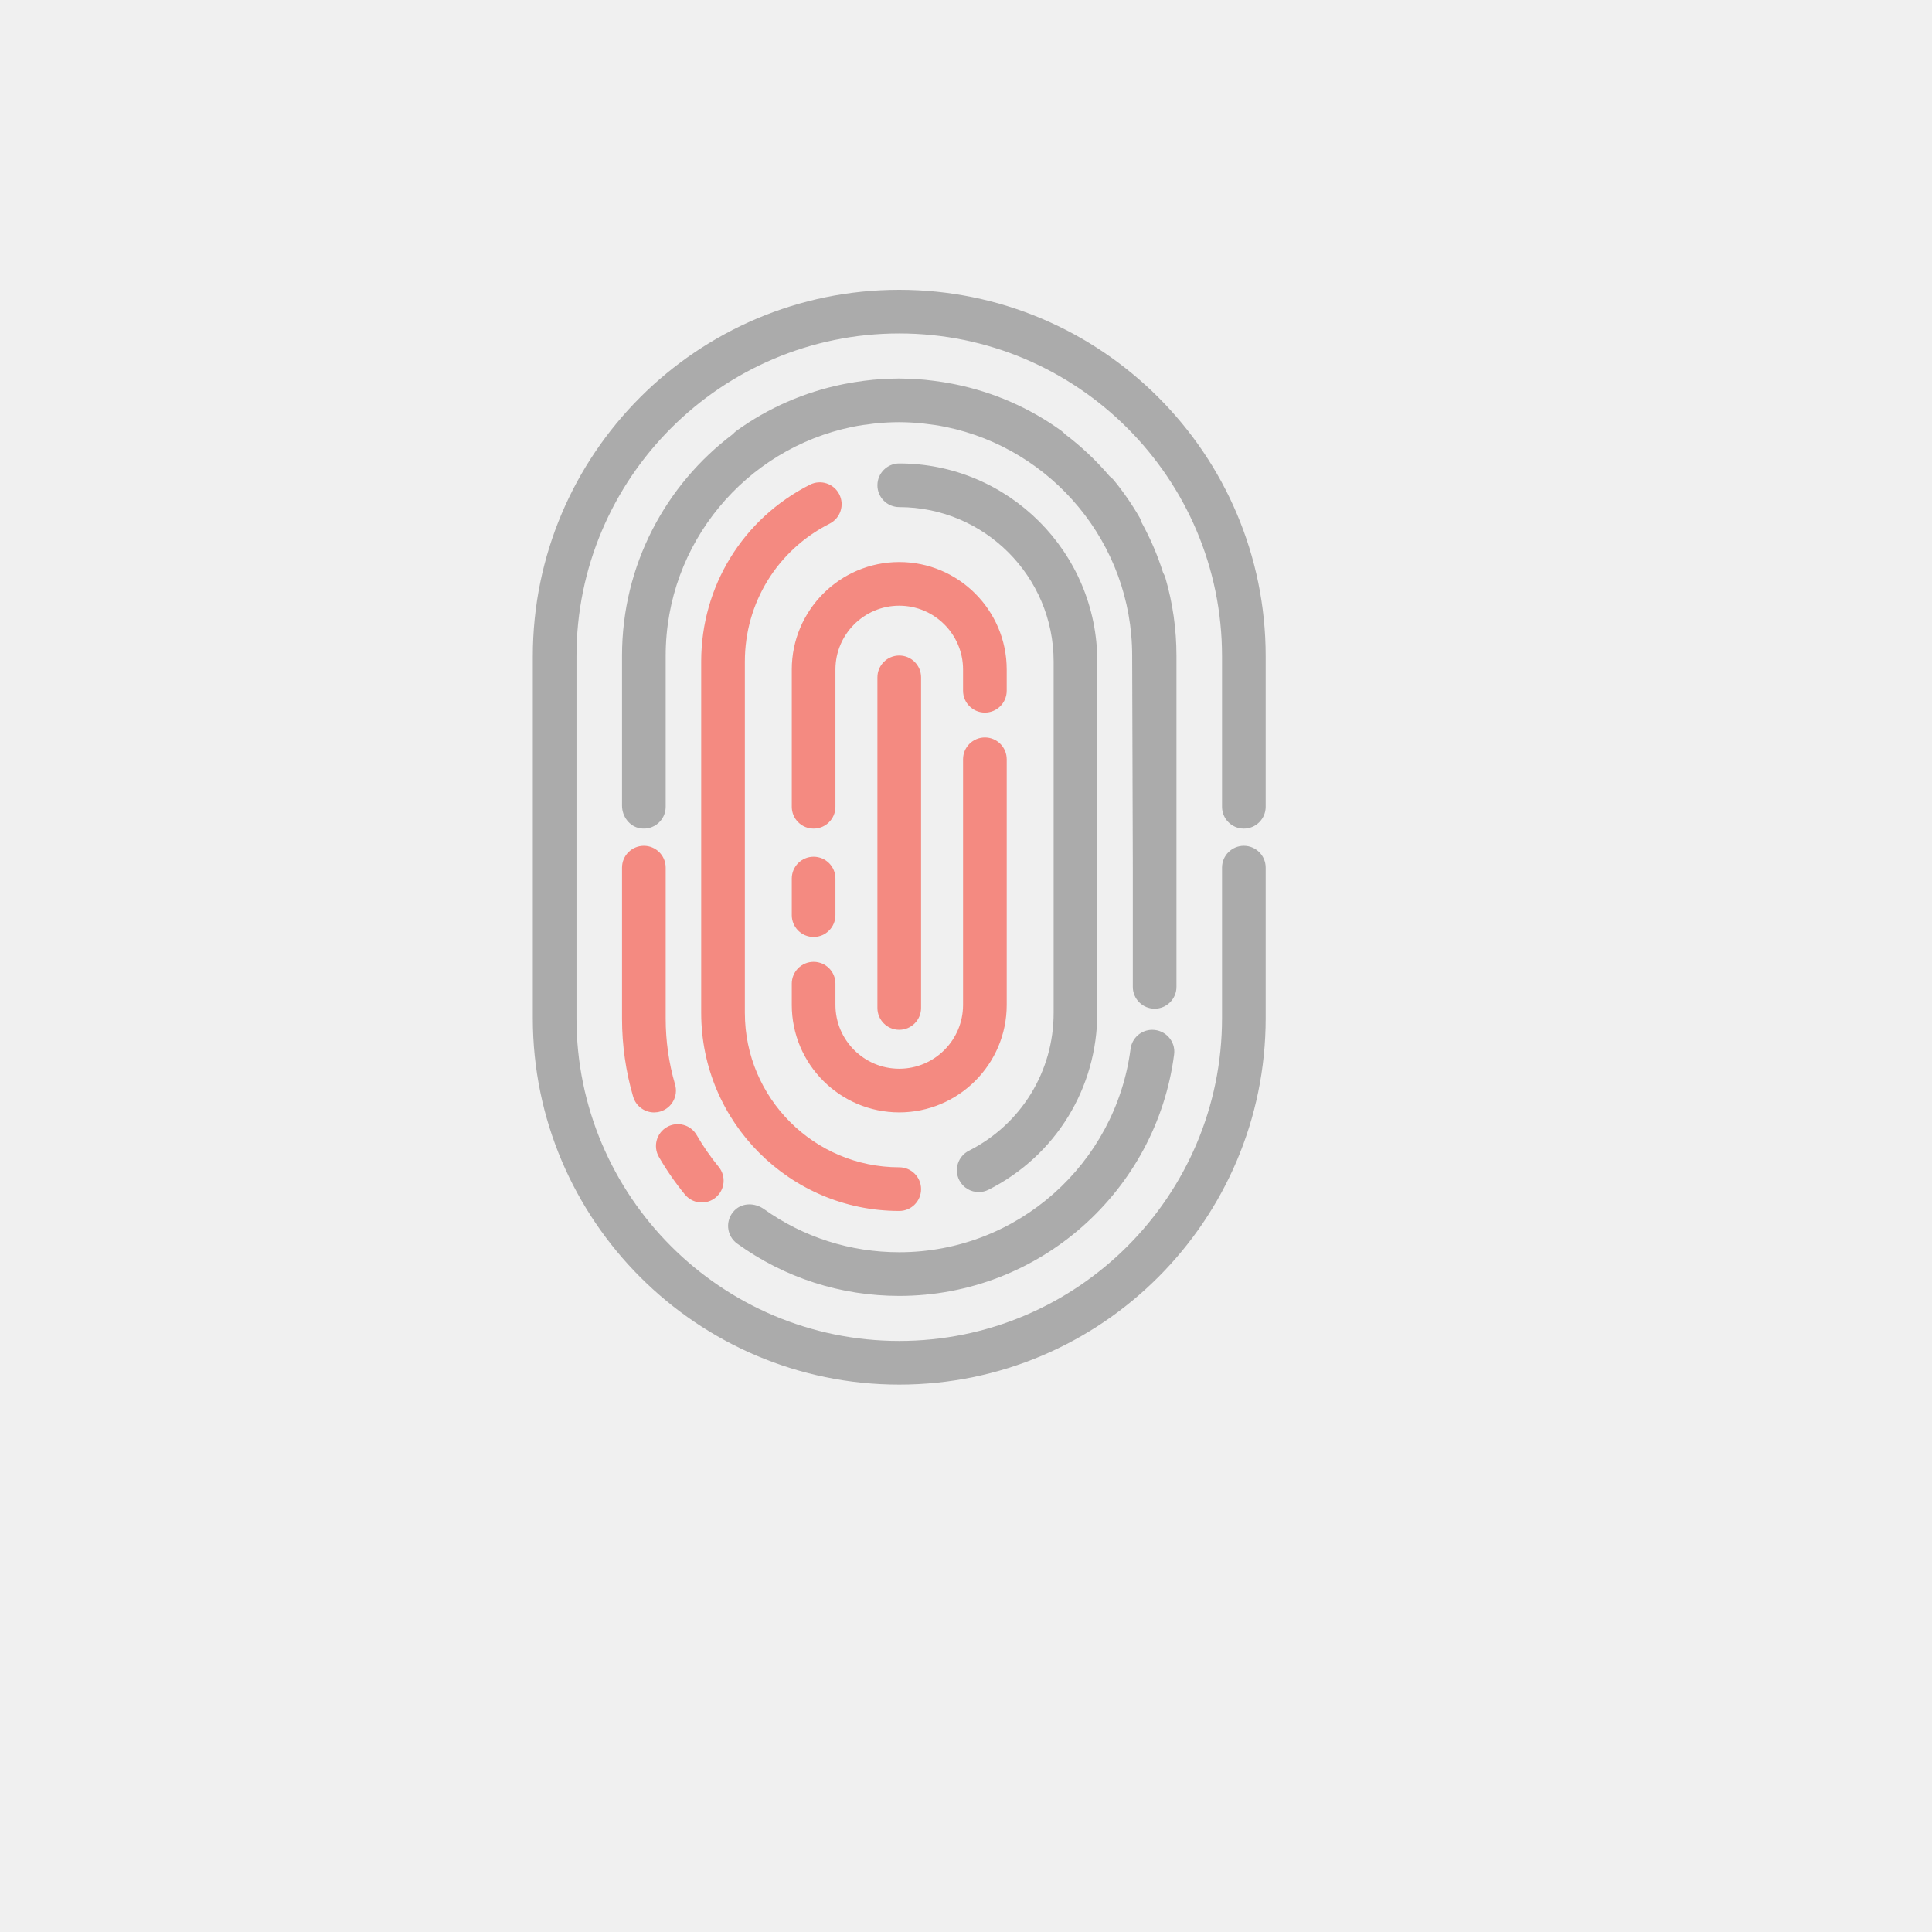
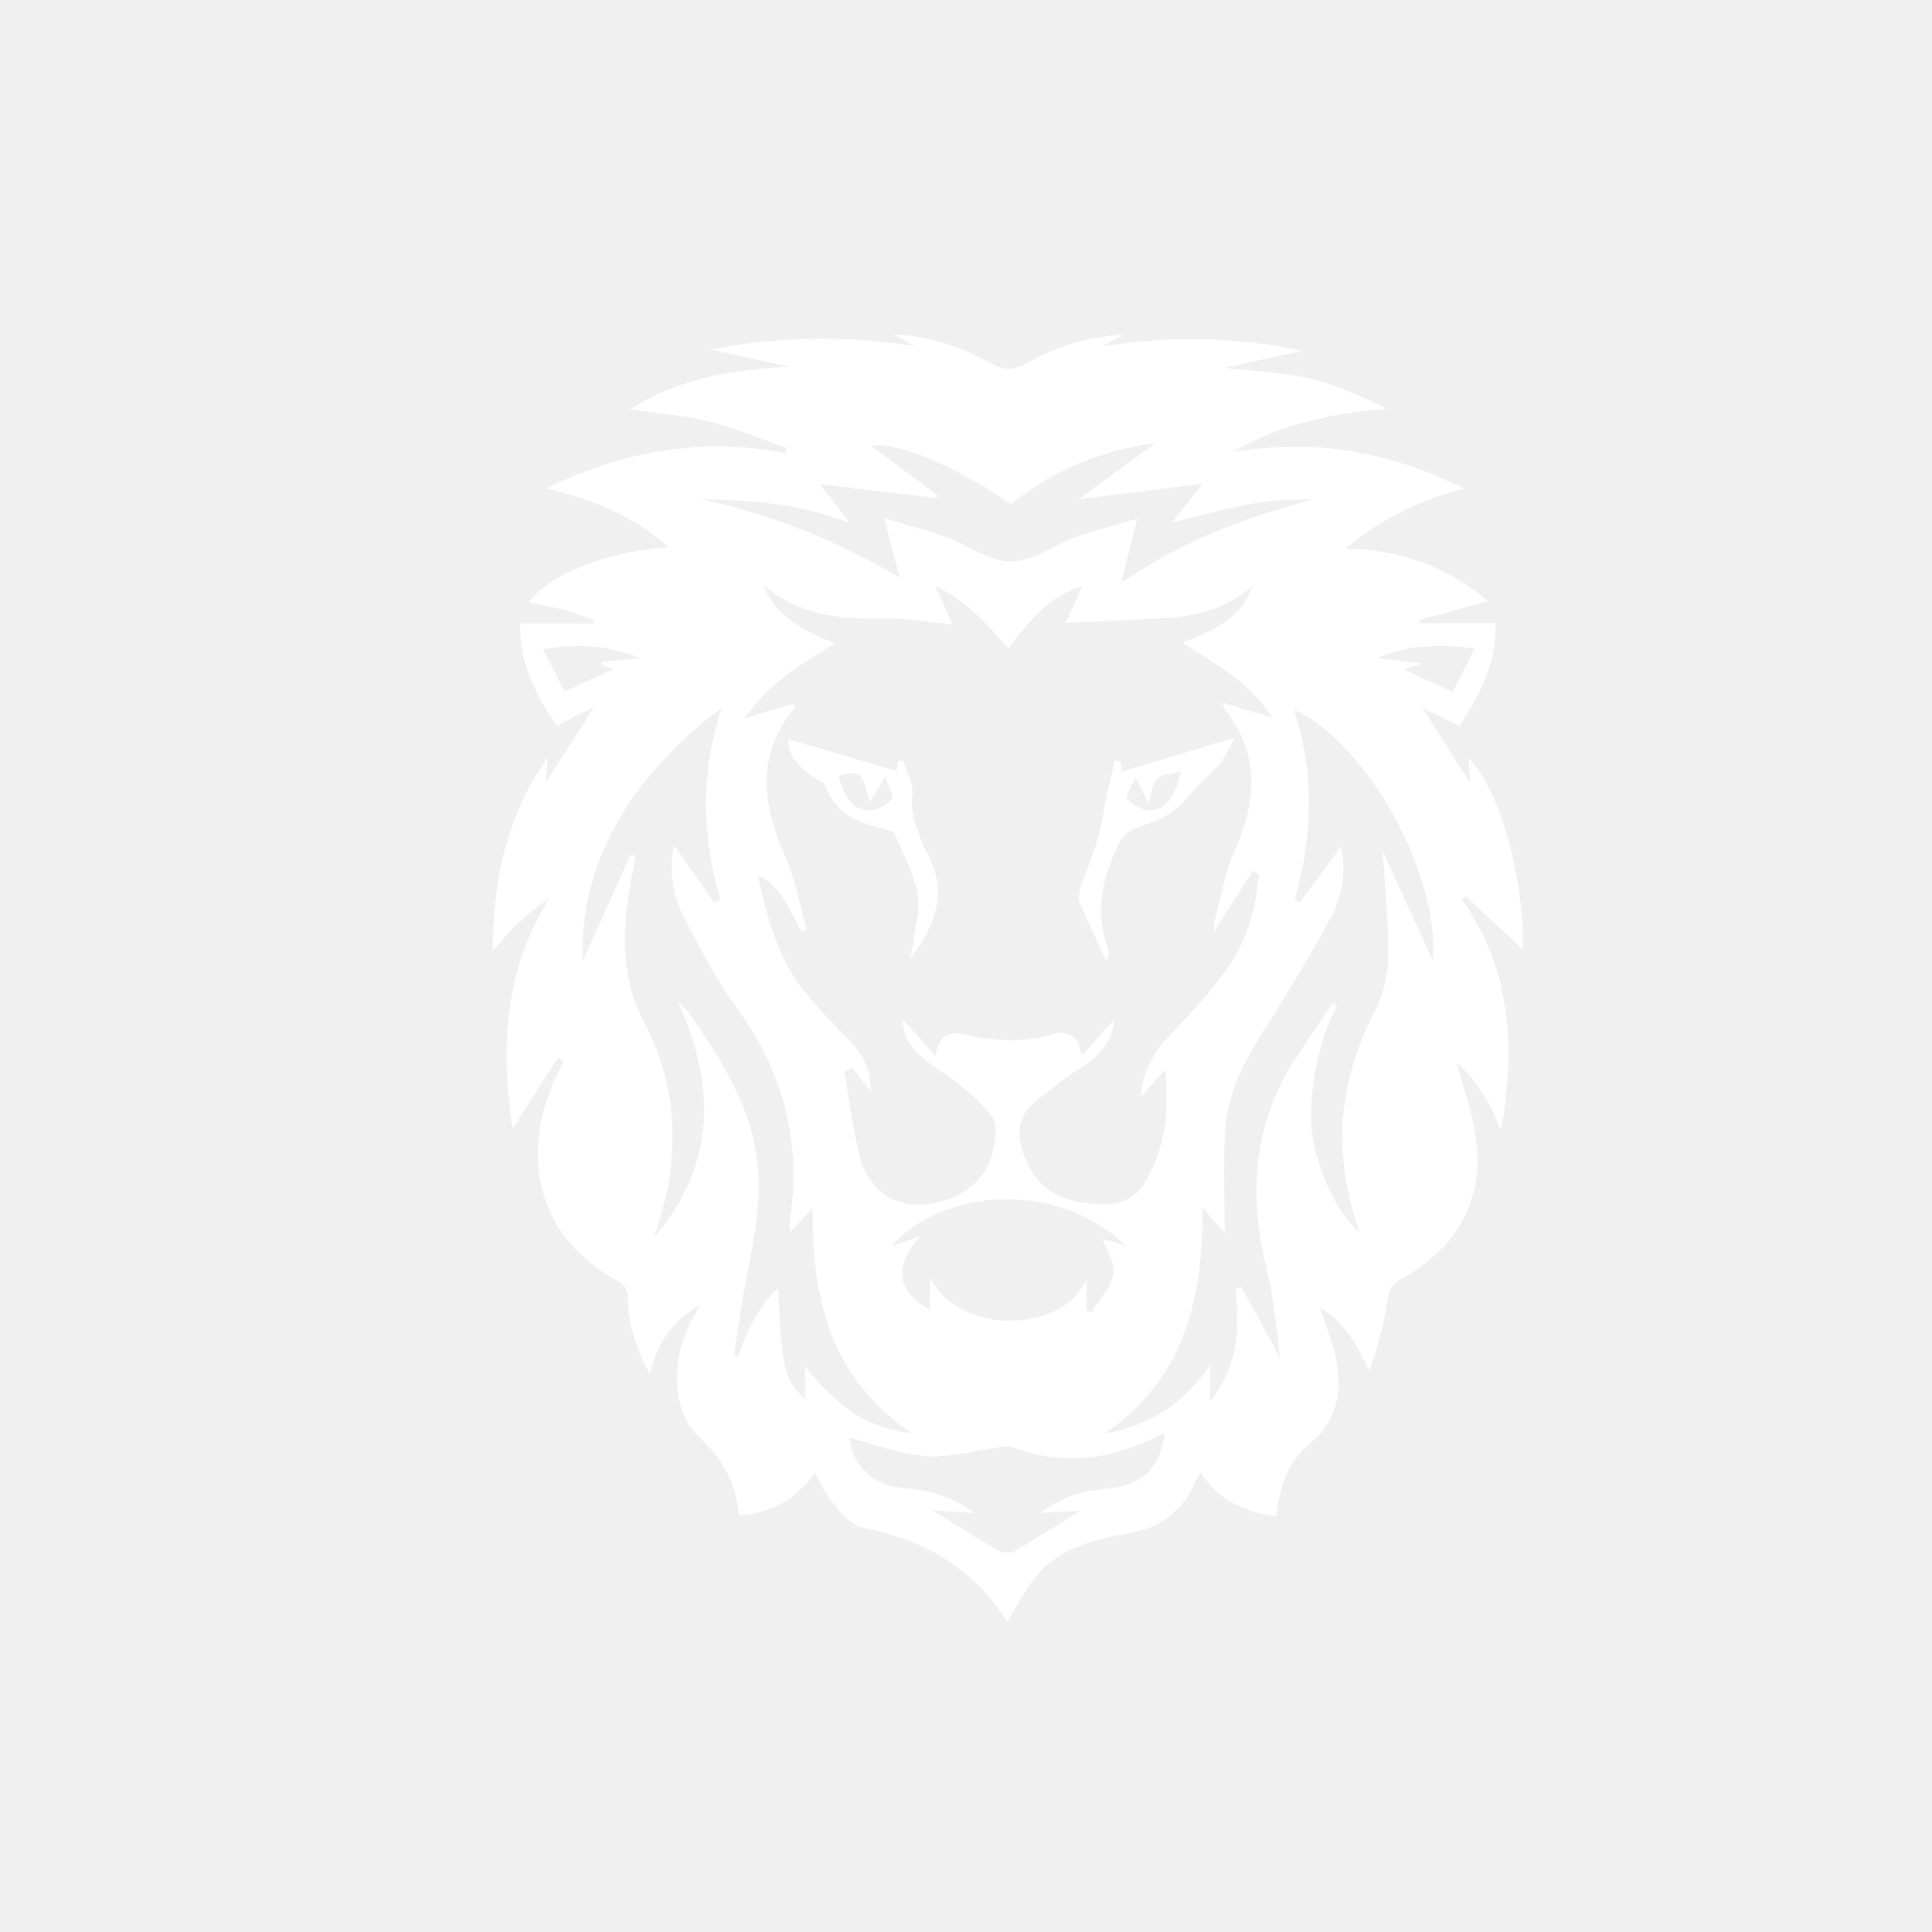
- <svg xmlns="http://www.w3.org/2000/svg" viewBox="100 150 150 150" class="svg-logo" width="350" height="350" style="height: auto;">
-   <g data-element="icon" transform="scale(0.1763745) translate(665.1842 921.3596)">
-     <path id="color_x5F_2" fill="rgba(244, 138, 129, 1.0)" d="M297.638,382.416c-5.307,0-9.609-4.302-9.609-9.608v-36.06v-24.371v-85.103    c0-5.307,4.303-9.609,9.609-9.609c5.307,0,9.609,4.303,9.609,9.609v85.103v24.371v36.06    C307.247,378.114,302.945,382.416,297.638,382.416z M297.638,176.503c-26.087,0-47.309,21.224-47.309,47.312v60.425    c0,5.307,4.303,9.609,9.609,9.609c5.307,0,9.609-4.302,9.609-9.609v-60.425c0-15.49,12.603-28.093,28.09-28.093    s28.09,12.603,28.09,28.093v9.356c0,5.307,4.303,9.609,9.609,9.609s9.609-4.302,9.609-9.609v-9.356    C344.947,197.727,323.726,176.503,297.638,176.503z M259.938,341.547c5.307,0,9.609-4.302,9.609-9.608v-16.096    c0-5.308-4.303-9.609-9.609-9.609c-5.306,0-9.609,4.302-9.609,9.609v16.096C250.329,337.245,254.632,341.547,259.938,341.547z     M335.338,253.727c-5.307,0-9.609,4.302-9.609,9.609v47.699v25.713v34.713c0,15.488-12.603,28.091-28.09,28.091    s-28.09-12.603-28.09-28.091v-9.355c0-5.308-4.303-9.609-9.609-9.609c-5.306,0-9.609,4.302-9.609,9.609v9.355    c0,26.088,21.222,47.31,47.309,47.31s47.309-21.222,47.309-47.31v-34.713v-25.713v-47.699    C344.947,258.029,340.645,253.727,335.338,253.727z M297.638,442.943c-37.474,0-67.962-30.489-67.962-67.963v-51.09v-12.855v-90.74    c0-25.782,14.301-49.035,37.329-60.686c4.734-2.397,6.63-8.178,4.231-12.912c-2.388-4.736-8.168-6.632-12.912-4.236    c-29.527,14.941-47.868,44.765-47.868,77.834v90.74v12.855v51.09c0,48.071,39.107,87.181,87.181,87.181    c5.307,0,9.609-4.303,9.609-9.608C307.247,447.245,302.945,442.943,297.638,442.943z M208.478,428.764    c-2.656-4.598-8.535-6.177-13.123-3.521c-4.599,2.651-6.175,8.527-3.524,13.127c3.355,5.811,7.207,11.382,11.458,16.557    c1.9,2.316,4.654,3.512,7.432,3.512c2.149,0,4.307-0.715,6.095-2.184c4.101-3.366,4.697-9.422,1.328-13.525    C214.558,438.366,211.306,433.666,208.478,428.764z M198.953,406.477c-2.74-9.362-4.128-19.103-4.128-28.956v-66.485    c0-5.307-4.304-9.609-9.609-9.609c-5.307,0-9.609,4.303-9.609,9.609v66.485c0,11.679,1.647,23.237,4.899,34.353    c1.229,4.191,5.062,6.914,9.22,6.914c0.891,0,1.801-0.125,2.702-0.39C197.521,416.907,200.44,411.57,198.953,406.477z" />
-     <path id="color_x5F_1" fill="rgba(171, 171, 171, 1.0)" d="M439.725,284.24v-66.263c0-78.346-63.74-142.085-142.086-142.085    s-142.086,63.739-142.086,142.085v93.058v25.713v40.548c0,78.349,63.74,142.089,142.086,142.089s142.086-63.74,142.086-142.089    v-66.261c0-5.307,4.303-9.609,9.609-9.609s9.608,4.303,9.608,9.609v66.261c0,88.944-72.358,161.306-161.304,161.306    S136.333,466.24,136.333,377.296v-40.548v-25.713v-93.058c0-88.942,72.359-161.304,161.305-161.304s161.304,72.362,161.304,161.304    v66.263c0,5.307-4.302,9.609-9.608,9.609S439.725,289.547,439.725,284.24z M332.622,453.852c1.459,0,2.937-0.332,4.331-1.037    c29.525-14.941,47.866-44.766,47.866-77.834v-55.895v-8.051v-90.74c0-48.071-39.107-87.181-87.181-87.181    c-5.306,0-9.609,4.302-9.609,9.609s4.303,9.609,9.609,9.609c37.475,0,67.962,30.489,67.962,67.962v90.74v8.051v55.895    c0,25.781-14.301,49.035-37.329,60.686c-4.733,2.397-6.629,8.178-4.231,12.912C325.729,451.923,329.111,453.852,332.622,453.852z     M409.01,382.417c-4.852,0-8.925,3.605-9.55,8.416c-6.55,50.415-49.651,89.504-101.822,89.504c-21.521,0-42.095-6.563-59.547-18.989    c-3.935-2.802-9.436-2.902-12.878,0.487c-4.374,4.307-3.682,11.266,1.065,14.692c20.87,15.066,45.545,23.028,71.36,23.028    c61.976,0,113.289-46.45,121.004-106.362C419.379,387.465,414.785,382.417,409.01,382.417L409.01,382.417z M276.909,117.039    c0.027-0.005,0.054-0.01,0.081-0.017c3.086-0.631,6.233-1.093,9.413-1.439c0.382-0.041,0.76-0.098,1.142-0.134    c3.276-0.32,6.592-0.499,9.951-0.505c3.358,0.006,6.675,0.185,9.949,0.505c0.384,0.036,0.762,0.093,1.145,0.134    c3.18,0.347,6.325,0.809,9.411,1.439c0.028,0.007,0.055,0.011,0.082,0.017c46.791,9.617,82.086,51.121,82.086,100.716l0.284,93.28    v52.484c0,5.306,4.302,9.607,9.609,9.607l0,0c5.307,0,9.608-4.302,9.608-9.607v-52.484v-93.28c0-11.681-1.646-23.239-4.897-34.353    c-0.23-0.784-0.578-1.496-0.975-2.169c-2.429-7.727-5.611-15.121-9.454-22.104c-0.212-0.759-0.487-1.509-0.898-2.222    c-3.359-5.82-7.216-11.392-11.462-16.56c-0.52-0.634-1.121-1.154-1.752-1.619c-5.855-6.871-12.439-13.104-19.662-18.538    c-0.465-0.526-0.979-1.019-1.572-1.445c-14.089-10.169-29.934-17.016-46.671-20.447c-0.439-0.092-0.881-0.173-1.323-0.261    c-2.643-0.53-5.306-0.93-7.978-1.279c-1.381-0.18-2.765-0.349-4.16-0.48c-1.109-0.101-2.219-0.184-3.332-0.254    c-2.434-0.162-4.882-0.267-7.349-0.283c-0.183-0.001-0.364-0.021-0.547-0.021c-0.047,0-0.094,0.003-0.142,0.003    c-0.047,0-0.095-0.003-0.142-0.003c-0.183,0-0.363,0.021-0.547,0.021c-2.469,0.016-4.916,0.121-7.349,0.283    c-1.114,0.07-2.224,0.153-3.332,0.254c-1.341,0.126-2.67,0.287-3.996,0.459c-2.784,0.361-5.557,0.791-8.312,1.334    c-0.384,0.076-0.772,0.146-1.156,0.228c-16.736,3.431-32.581,10.277-46.669,20.447c-0.593,0.427-1.107,0.919-1.571,1.445    c-29.622,22.287-48.817,57.724-48.817,97.564v65.97c0,4.787,3.271,9.224,7.995,9.992c6.02,0.98,11.224-3.641,11.224-9.477v-66.485    C194.824,168.16,230.119,126.656,276.909,117.039z" />
+ <svg xmlns="http://www.w3.org/2000/svg" version="1.1" id="Layer_1" x="0px" y="0px" viewBox="0 0 864 864" style="enable-background:new 0 0 864 864;" xml:space="preserve">
+   <g>
+     <path fill="white" d="M244.9,338.7c-0.3,4.1-0.7,8.1-1,11.4c7.2-11.1,14.6-22.6,21.8-33.8c-1.7,0.8-4.4,2-7.1,3.3c-3,1.5-5.9,3.2-9.5,5.1   c-9.2-13.4-16.7-27.4-16.5-45.9c11.2,0,22.1,0,32.9,0c0.1-0.5,0.3-0.9,0.4-1.4c-4.8-1.6-9.5-3.5-14.4-4.9c-4.9-1.3-9.9-2.1-15-3.2   c9.2-12.5,34.9-22.7,62.5-24.6c-15.8-14.2-33.8-21.3-54.9-26.3c35.4-16.9,70.2-23,107.1-15.7c0.2-0.8,0.4-1.5,0.5-2.3   c-11.3-4-22.4-8.9-34-11.8c-11.4-2.9-23.3-3.7-35.9-5.5c22-14.1,46-17.8,71.3-19.1c-11-2.4-22.1-4.8-35.4-7.7   c31.8-6.1,61.3-6.1,91.5-1.6c-3.2-1.7-6.3-3.4-9.5-5.1c15.6,0.5,30,5.5,43.4,12.9c5.6,3.1,9.8,3.4,15.5,0.2   c13.5-7.8,28.1-12.2,44-13c-3.2,1.8-6.5,3.5-9.7,5.3c30-5,59.7-4.4,89.5,1.9c-11,2.4-21.9,4.7-35,7.6c14.4,1.7,26.7,2,38.4,4.8   c11.8,2.8,23,7.9,34.2,13.5c-24.5,2.2-47.7,6.7-68.7,19.4c36.3-6.3,70.6-0.2,103.4,16.3c-19.1,5-36.4,12.9-52.9,26.8   c25,0.6,45.6,8.3,63.8,23.6c-11,3-21.1,5.7-31.1,8.4c0.1,0.5,0.2,0.9,0.3,1.4c11.1,0,22.2,0,33.9,0c0.8,18.4-7.3,32.2-16,46   c-5.8-2.9-11.3-5.6-16.7-8.3c7.3,11.6,14.5,22.8,21.4,33.7c-0.2-2.9-0.4-6.8-0.6-10.9c13.4,12.7,24.7,52.4,24.3,85.4   c-8.6-8-17.1-15.8-25.6-23.7c-0.6,0.4-1.3,0.8-1.9,1.2c22.7,31.7,23.9,67,17.7,103.9c-4.4-12.4-11-23.1-19.9-30.7   c2.7,10.2,6.7,21,8.4,32.2c4.5,29.4-8.2,50.6-33.5,64.7c-4.1,2.3-5.2,4.7-5.9,9.4c-1.4,10.6-4.4,20.9-8.1,31.5   c-5.3-11.6-11.1-21.8-22.1-28.5c2.5,7.9,5.7,15.4,7.3,23.1c2.9,14.8,0.3,28.1-12.2,38.4c-9.8,8-13,19.5-14.6,32.1   c-14.1-2.1-25.7-7.1-33.9-19.8c-1.3,2.4-2.3,4.3-3.2,6.2c-5.7,11.8-14.8,18.6-28,20.9c-15.1,2.6-30.3,6.2-41.1,18.1   c-5.6,6.2-9.3,14.1-14.1,21.7c-14.7-23.6-36.3-36.3-62.8-41.7c-8.5-1.7-14.9-9.2-23.2-24.9c-8.3,11.8-19.5,17.9-34,19.1   c-1-14.9-7.7-25.9-18.3-35.8c-11.2-10.5-12.2-32.3-4.1-48.9c1.3-2.7,2.8-5.3,5.1-9.6c-13,7.3-19.1,17.6-22.6,31   c-6.2-11.9-9.7-22.7-9.7-34.7c0-2.2-1.7-5.4-3.6-6.4c-39.9-21.3-44.3-60.4-27.3-94.3c0.8-1.5,1.5-3.1,2.2-4.6   c-0.8-0.5-1.7-1-2.5-1.5c-6.8,10.6-13.6,21.1-20.4,31.8c-5.3-35.5-4-70.4,16.5-103.2c-4.3,3.3-8.8,6.4-12.8,10.1   c-4.1,3.8-7.6,8.1-12.6,13.5C220.6,393.3,226.7,364.4,244.9,338.7z M381.1,477.5c-1.2,0.6-2.3,1.2-3.5,1.8   c2.2,12.9,3.8,25.9,7,38.5c1.4,5.6,5.1,11.7,9.6,15.4c14.4,11.9,42.6,3.5,48.7-14.5c2-6,3.8-15,0.9-19c-6.2-8.4-15-15.3-23.8-21.2   c-8.8-5.9-16.2-11.7-16.4-22.9c4.4,5,8.9,10.1,14.6,16.7c1.7-9.3,5.9-11.1,12.4-9.7c13.2,2.8,26.2,4.1,39.6,0.1   c5.7-1.7,12.2-1.2,13.4,9.6c5.8-6.5,10.2-11.3,14.7-16.4c-1,10.5-7,16.8-15.4,22c-6.9,4.3-13.3,9.5-19.7,14.6   c-7.8,6.1-8.6,14-5.7,22.9c4,12.6,12.7,20,25.5,22.2c11.1,1.9,22.6,2.1,29.2-9c9-15.2,10.7-32.3,9-50.3c-3.4,3.7-6.7,7.3-11,12   c1-12.9,7-21.1,14.5-29c8.9-9.3,17.8-18.9,25-29.5c8.3-12.1,12.1-26.3,13.2-40.9c-0.9-0.5-1.7-0.9-2.6-1.4   c-5.8,9-11.6,18.1-17.3,27c0-1.1-0.4-2.9,0.1-4.4c2.9-10.7,4.6-21.9,9.1-31.9c9.9-22,11.2-42.8-4.3-62.8c-0.4-0.6-0.6-1.3-1.4-3.2   c7.6,2.3,14.4,4.3,22.4,6.7c-10-16-25.3-23.8-40-33.5c13.5-5.4,26.4-10.6,31.1-25.3c-10.9,9.5-23.9,13.3-37.9,14.2   c-15.1,1-30.2,1.5-45.5,2.2c2.1-4.6,4.6-10.2,7.5-16.4c-15.3,4.7-24.3,16.2-33.1,27.9c-9.9-11-19-21.9-32.7-27.8   c2.9,6.4,5.4,12,7.7,17c-11.1-1-21.1-2.8-31-2.6c-19.5,0.4-38-1.5-53.6-15c5.5,14.6,18.3,20.4,32,26.1c-15.2,9.5-30,17.9-40.5,33.6   c8-2.4,14.7-4.5,21.4-6.5c0.5,0.4,1,0.8,1.5,1.3c-18.5,21.9-14.6,44.4-4.3,67.8c4.5,10.1,6.3,21.3,9.3,32c-0.8,0.3-1.5,0.5-2.3,0.8   c-5.4-9.2-8.5-20.1-19.6-25.3c2.5,11.7,5.5,23.1,10.1,34c6.8,16.3,19.8,28.3,31.7,40.8c5.7,6,8.9,13.1,8.7,21.9   C386.4,484.4,383.7,481,381.1,477.5z M322.8,316.5c-41.5,31.3-64,70.3-62.2,113.3c6.9-15.4,14.2-31.5,21.4-47.6   c0.8,0.3,1.6,0.6,2.3,1c-0.7,3.5-1.5,7-2.1,10.5c-4,21.8-4.9,43.3,5.9,63.6c12.3,23.1,15.1,47.5,10.7,72.9   c-1.3,7.5-3.9,14.8-6.2,23.2c28.2-33.5,27.3-68.7,10.5-105.5c2.6,2.3,4.7,4.6,6.4,7.1c12.8,18.6,24.9,37.6,28.6,60.4   c3.2,19.5-0.9,38.6-4.6,57.6c-2.1,11-3.6,22.1-5.3,33.1c0.7,0.1,1.3,0.3,2,0.4c3.8-11,8.3-21.6,17.7-30.4   c1.9,37.1,2.8,40.5,12.2,49.8c0-4.5,0-9,0-14.5c16.5,19.7,29,27.3,48,29.7c-35.8-23.6-45.3-59.1-44.6-100.8   c-4.3,4.5-7.1,7.5-10.3,10.9c0-2.3-0.2-3.8,0-5.3c5.4-34.5-2.5-65.5-22.9-93.9c-9.3-12.9-16.9-27.2-24.3-41.4   c-5.2-10-6.8-21.2-4.5-32.3c6.2,8.6,12.1,16.9,18,25.3c0.9-0.4,1.8-0.9,2.7-1.3C313.7,373.7,313.2,345.3,322.8,316.5z M599.6,378.7   c2.7,11.2,0.6,22.1-4.4,31.5c-9.8,18.4-20.9,36.1-32,53.9c-8.2,13.1-14.7,26.9-15.4,42.5c-0.7,14.8-0.1,29.6-0.1,44.8   c-3-3.4-5.8-6.6-10-11.4c0.4,41.9-8.6,77.4-43.9,101.2c19.5-3.5,35.3-12.8,47.4-30.9c0,6.6,0,10.9,0,16.2   c12.5-15.3,13.4-32.2,11.2-49.9c0.9-0.3,1.9-0.6,2.8-1c5.7,10.5,11.5,21,17.2,31.6c-1.4-13.7-3-27.5-6.2-41   c-7.9-32.6-5.6-63.5,12.8-92.3c5.5-8.6,11.3-16.9,17-25.3c0.6,0.3,1.3,0.7,1.9,1c-8.2,16.7-12,34.3-11.5,52.9   c0.5,16.3,11.7,41.6,21.5,48.2c-12-33.7-9.8-66.2,6.8-98.1c3.8-7.3,6-16.3,6.1-24.5c0.3-15-1.4-30.1-2.5-47.6   c7.9,17.4,15.1,33.1,22.3,48.8c3.9-37-29.3-97.4-61.9-111.9c9.3,28.5,8.4,56.8,0.2,85.2c0.8,0.3,1.6,0.7,2.4,1   C587.2,395.7,593.1,387.5,599.6,378.7z M395.4,231.8c9.6,2.8,18.5,5.1,27.2,8.2c9.9,3.6,19.6,11.1,29.4,11.1   c9.8,0,19.4-7.4,29.4-11c8.8-3.1,17.9-5.4,27.2-8.2c-2.4,9.7-4.5,18.1-7.2,28.7c27.7-18.8,56.1-29.5,85.8-37.2   c-9.2,0-18.3,0.1-27.1,1.8c-11.8,2.2-23.4,5.4-36.1,8.5c4.4-5.5,8.5-10.6,13.9-17.4c-18.8,2.4-35.8,4.5-55.4,7   c12.4-9.2,23.2-17.1,34.2-25.2c-24.2,3.3-45.9,12.2-64.5,27.3c-26.7-18-51.4-28-62.7-26c9.7,7.2,19.9,14.7,30,22.3   c-0.3,0.3-0.7,0.6-1,1c-16.9-2-33.8-4-51.8-6.2c5.3,7,9.4,12.3,13.4,17.6c-21.9-9.1-44.1-10.4-66.6-10.8   c31.3,6.6,60.5,18.4,88.8,34.9C400.1,249.8,398,241.7,395.4,231.8z M415.9,570.9c12.8,27.5,61.1,24.7,70,1c0,4.6,0,9.3,0,13.9   c0.7,0.4,1.4,0.8,2,1.2c3.5-5.7,8.8-11,10-17.1c1-4.8-3-10.6-4.7-15.8c2.4,0.7,6,1.7,10.4,3c-34.5-32.3-85.9-22.7-104.8,0.2   c3.6-1.2,7.2-2.5,12.5-4.3c-11.9,13.7-10,24.8,4.5,32.8C415.9,581.2,415.9,576.8,415.9,570.9z M520.8,640.8   c-22.5,11.9-45,15.3-68.6,6.1c-1.8-0.7-4.3,0.3-6.4,0.5c-10.6,1.4-21.4,4.6-31.8,3.8c-11.6-0.9-23-5.4-34.1-8.3   c1.3,12.8,10.5,21.6,24.7,22.6c10.9,0.8,21.1,3.8,31.3,11.1c-7.3-0.5-13.2-0.9-19.1-1.3c10.2,6.3,19.7,12.3,29.4,17.9   c2,1.1,5.6,1.5,7.4,0.5c9.9-5.6,19.4-11.8,29.7-18.2c-5.7,0.3-11.2,0.7-18.2,1.1c10.3-7.8,20.7-10.1,31.6-11.1   C510.9,664,519.5,655.6,520.8,640.8z M659.5,290c-16.1-2.1-30-1.5-43.6,4.3c6.1,0.7,12.1,1.4,20.3,2.4c-4.3,1.4-6.3,2-8.4,2.7   c7.3,3.4,14.1,6.5,21.9,10.1C652.5,303.8,655.6,297.7,659.5,290z M242.8,290.4c3.9,7.5,7,13.5,9.7,18.8c8-3.6,14.6-6.6,21.9-9.8   c-2.1-0.9-3.7-1.6-5.4-2.3c0.1-0.4,0.1-0.8,0.2-1.2c5.7-0.5,11.5-1,17.2-1.5C272.7,288.9,258.8,287.4,242.8,290.4z" />
+     <path fill="white" d="M352.4,330.5c16.6,4.9,32.5,9.6,48.6,14.3c0.1-0.8,0.4-2.5,0.7-4.1c0.7-0.2,1.4-0.5,2.1-0.7c1.5,5.2,4.9,10.6,4.2,15.5   c-1.1,8.6,2.3,15.6,5,23c0.1,0.2,0.2,0.5,0.3,0.7c10.7,17.4,6.5,33.3-6.3,49.6c0.7-3.5,1.2-5.6,1.6-7.8c0.4-2.5,0.5-5.2,1.1-7.7   c3.8-15.2-4.1-27.5-9.7-40.4c-0.6-1.3-3.3-1.9-5.2-2.3c-11.2-2.7-21.2-6.8-25.6-18.9c-0.6-1.8-3.4-2.8-5.2-4.1   C357.9,343.4,352.3,338.6,352.4,330.5z M395.9,347.1c-3.1,5.3-4.9,8.2-7.2,12.1c-2.5-13.8-4.2-15.2-13.6-12.2   c2.5,10.3,6.8,15.5,14.5,15.3c3.2-0.1,7.2-2.5,9.3-5.1C400,356,397.5,351.9,395.9,347.1z" />
+     <path fill="white" d="M501.1,340.6c0.2,1.6,0.4,3.3,0.5,4.5c16.4-4.9,32.5-9.8,50.6-15.2c-2.9,5-4.7,10.1-8.2,13.4c-5.1,4.9-10.1,9.6-14.6,15.2   c-4.4,5.5-12.4,8.9-19.4,11.1c-4.7,1.5-7.4,3.3-9.5,7.5c-7.7,15.3-11,31-4.9,47.7c0.5,1.3,0.2,2.8-1,4.8c-3.9-8.6-8-17.1-11.7-25.8   c-0.8-1.9-0.4-4.6,0.3-6.7c2.3-7.1,5.4-14,7.5-21.2c1.8-6,2.6-12.3,3.9-18.4c1.2-5.8,2.6-11.6,3.9-17.4   C499.4,340.2,500.2,340.4,501.1,340.6z M528.1,344.9c-4.4,1.2-8.6,1.2-10.6,3.3c-2.2,2.1-2.3,6.3-3.9,11.1c-2-4-3.4-6.8-5.8-11.7   c-1.8,4.2-4.7,8.7-3.9,9.5c2.6,2.6,6.5,5.2,10,5.3C520.9,362.4,525.8,356.4,528.1,344.9z" />
  </g>
</svg>
